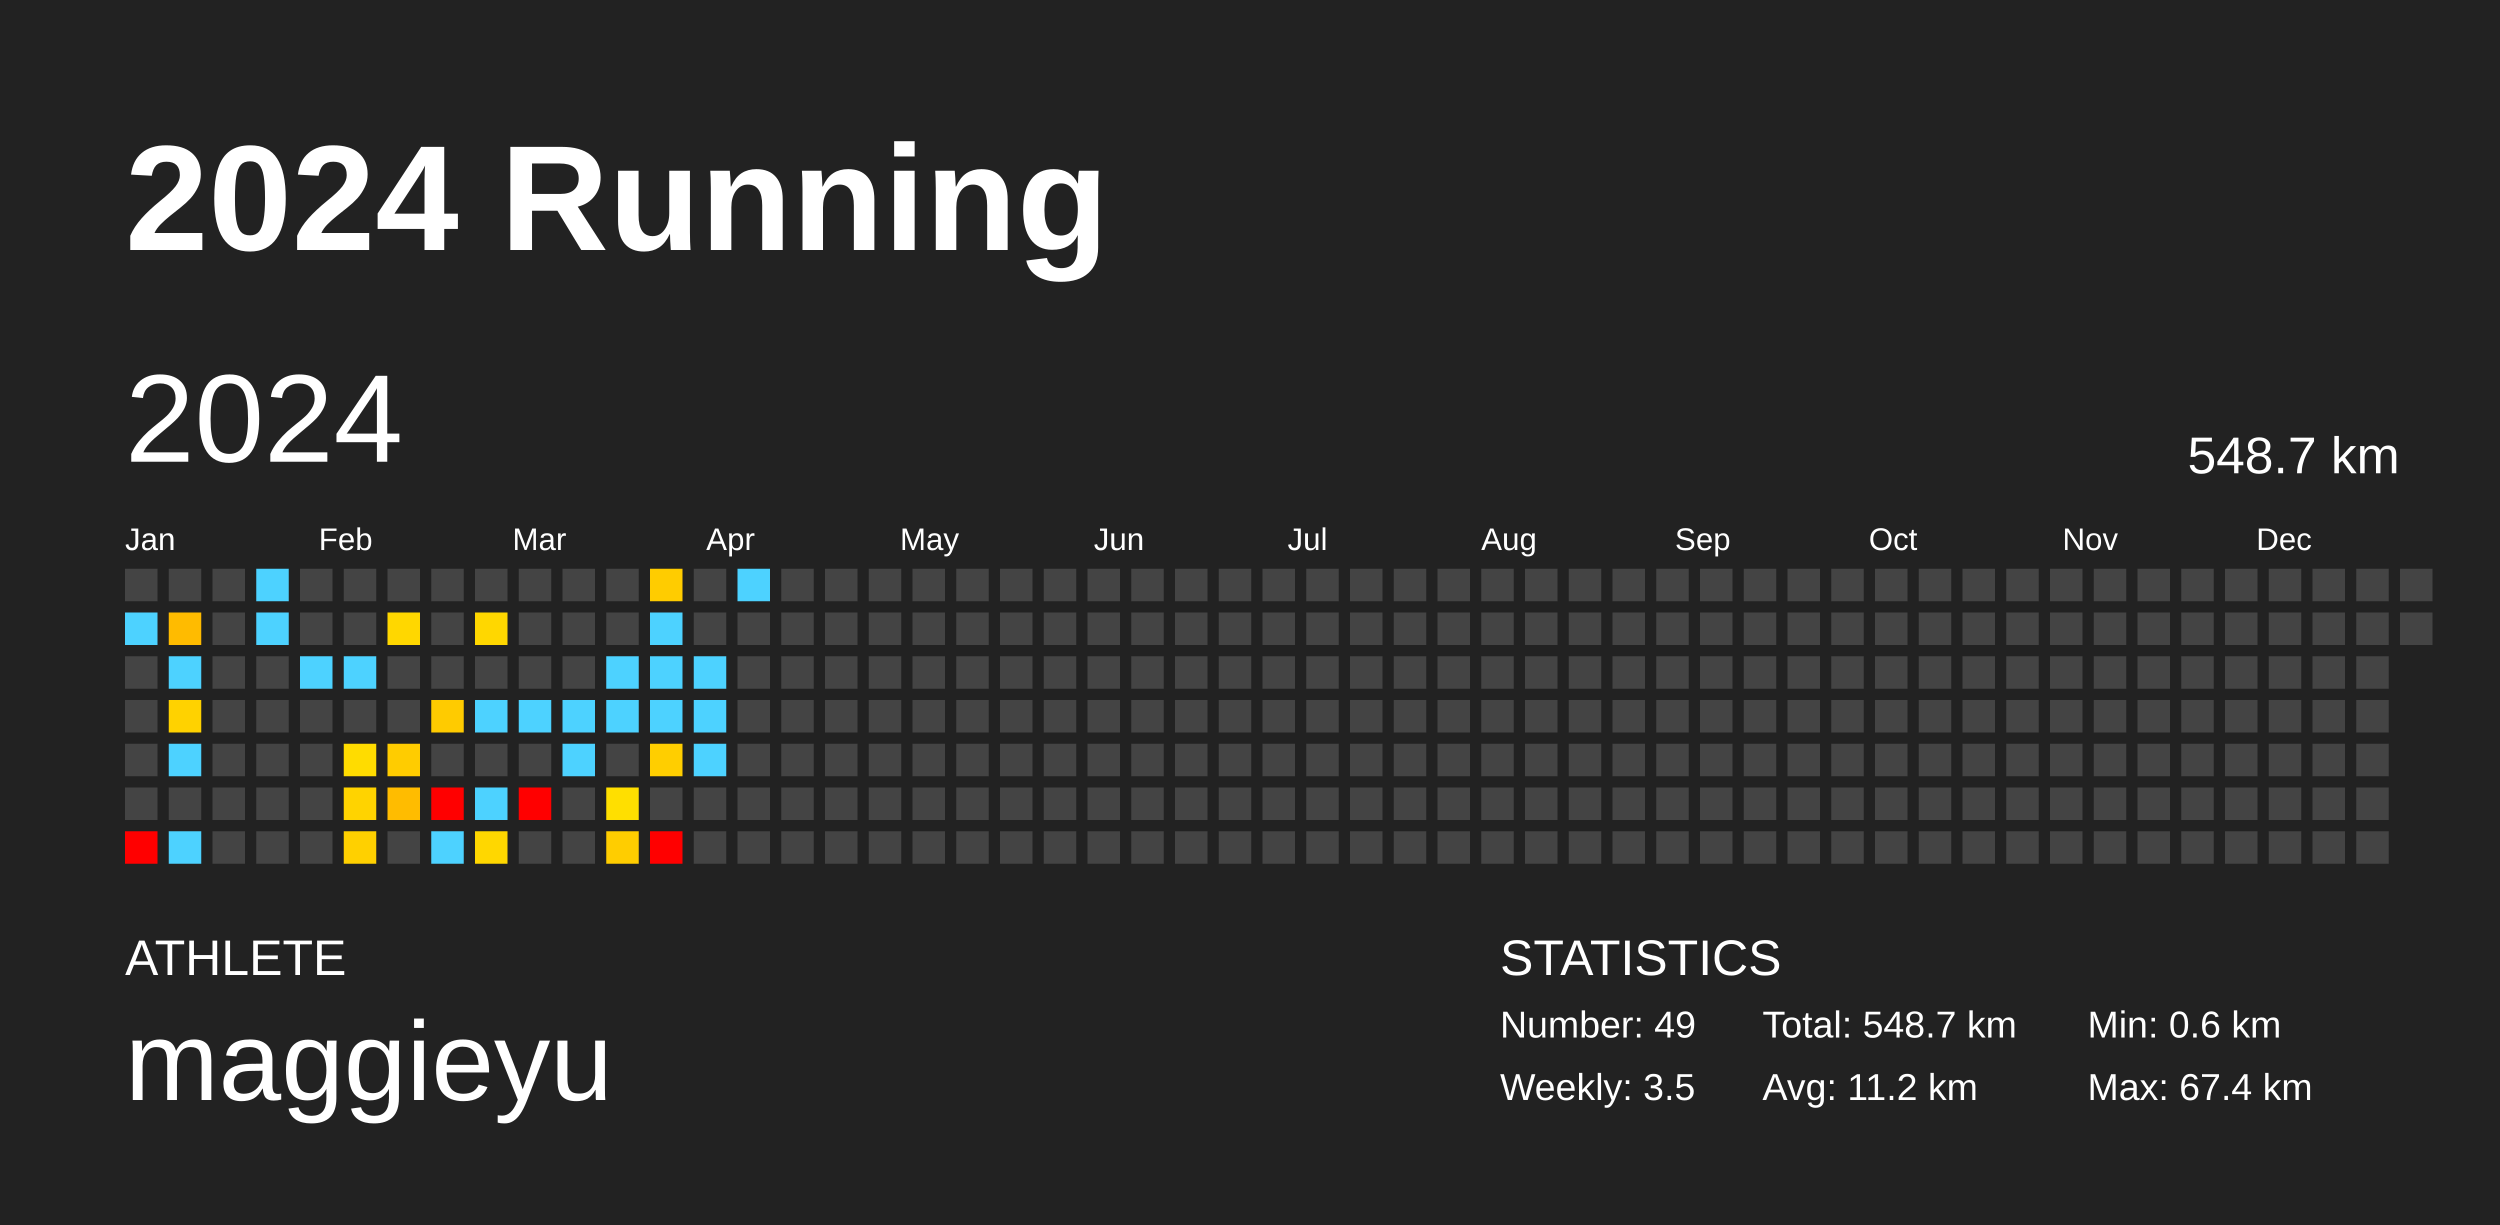
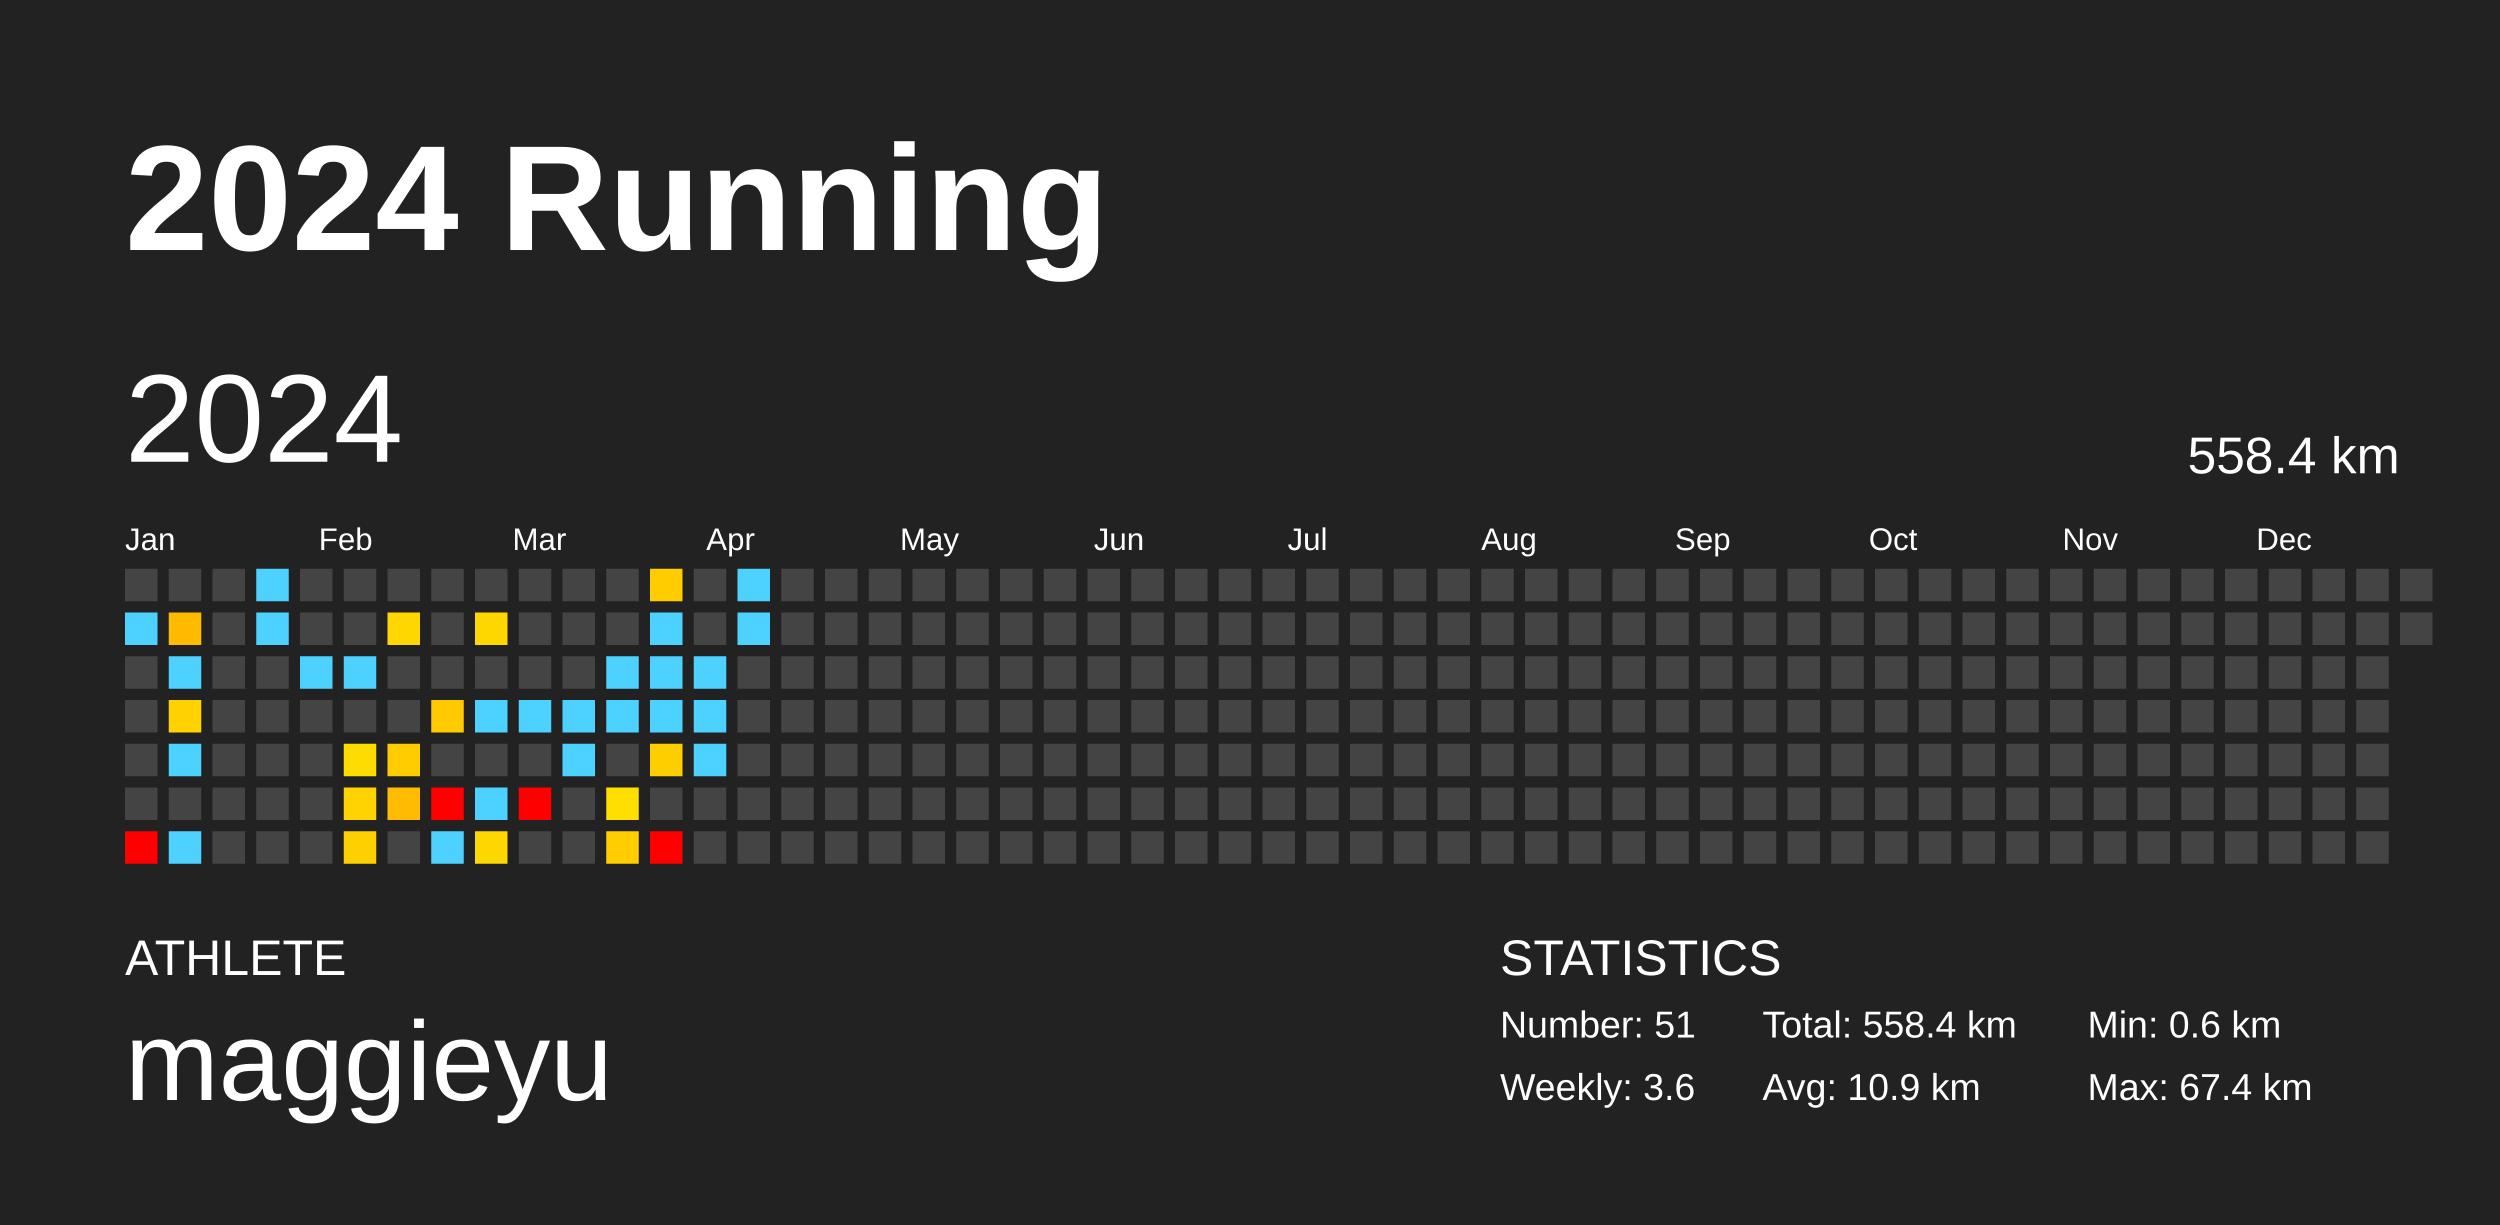
<svg xmlns="http://www.w3.org/2000/svg" baseProfile="full" height="98mm" version="1.1" viewBox="0,0,200,98" width="200mm">
  <defs />
  <rect fill="#222222" height="98" width="200" x="0" y="0" />
  <text fill="#FFFFFF" style="font-size:12px; font-family:Arial; font-weight:bold;" x="10" y="20">2024 Running</text>
  <text fill="#FFFFFF" style="font-size:4px; font-family:Arial" x="10" y="78">ATHLETE</text>
  <text fill="#FFFFFF" style="font-size:9px; font-family:Arial" x="10" y="88">maggieyu</text>
  <text fill="#FFFFFF" style="font-size:4px; font-family:Arial" x="120" y="78">STATISTICS</text>
-   <text fill="#FFFFFF" style="font-size:3px; font-family:Arial" x="120" y="83">Number: 49</text>
-   <text fill="#FFFFFF" style="font-size:3px; font-family:Arial" x="120" y="88">Weekly: 3.5</text>
-   <text fill="#FFFFFF" style="font-size:3px; font-family:Arial" x="141" y="83">Total: 548.7 km</text>
-   <text fill="#FFFFFF" style="font-size:3px; font-family:Arial" x="141" y="88">Avg: 11.2 km</text>
+   <text fill="#FFFFFF" style="font-size:3px; font-family:Arial" x="120" y="83">Number: 51</text>
+   <text fill="#FFFFFF" style="font-size:3px; font-family:Arial" x="120" y="88">Weekly: 3.6</text>
+   <text fill="#FFFFFF" style="font-size:3px; font-family:Arial" x="141" y="83">Total: 558.4 km</text>
+   <text fill="#FFFFFF" style="font-size:3px; font-family:Arial" x="141" y="88">Avg: 10.9 km</text>
  <text fill="#FFFFFF" style="font-size:3px; font-family:Arial" x="167" y="83">Min: 0.6 km</text>
  <text fill="#FFFFFF" style="font-size:3px; font-family:Arial" x="167" y="88">Max: 67.4 km</text>
  <text dominant-baseline="hanging" fill="#FFFFFF" style="font-size:10.0px; font-family:Arial;" x="10" y="30">2024</text>
-   <text dominant-baseline="hanging" fill="#FFFFFF" style="font-size:4.125px; font-family:Arial;" x="175" y="35">548.7 km</text>
+   <text dominant-baseline="hanging" fill="#FFFFFF" style="font-size:4.125px; font-family:Arial;" x="175" y="35">558.4 km</text>
  <text fill="#FFFFFF" style="font-size:2.5px; font-family:Arial" x="10.0" y="44">Jan</text>
  <text fill="#FFFFFF" style="font-size:2.5px; font-family:Arial" x="25.5" y="44">Feb</text>
  <text fill="#FFFFFF" style="font-size:2.5px; font-family:Arial" x="41.0" y="44">Mar</text>
  <text fill="#FFFFFF" style="font-size:2.5px; font-family:Arial" x="56.5" y="44">Apr</text>
  <text fill="#FFFFFF" style="font-size:2.5px; font-family:Arial" x="72.0" y="44">May</text>
  <text fill="#FFFFFF" style="font-size:2.5px; font-family:Arial" x="87.5" y="44">Jun</text>
  <text fill="#FFFFFF" style="font-size:2.5px; font-family:Arial" x="103.0" y="44">Jul</text>
  <text fill="#FFFFFF" style="font-size:2.5px; font-family:Arial" x="118.5" y="44">Aug</text>
  <text fill="#FFFFFF" style="font-size:2.5px; font-family:Arial" x="134.0" y="44">Sep</text>
  <text fill="#FFFFFF" style="font-size:2.5px; font-family:Arial" x="149.5" y="44">Oct</text>
  <text fill="#FFFFFF" style="font-size:2.5px; font-family:Arial" x="165.0" y="44">Nov</text>
  <text fill="#FFFFFF" style="font-size:2.5px; font-family:Arial" x="180.5" y="44">Dec</text>
  <rect fill="#444444" height="2.6" width="2.6" x="10.0" y="45.5" />
  <rect fill="#4dd2ff" height="2.6" width="2.6" x="10.0" y="49.0" />
  <rect fill="#444444" height="2.6" width="2.6" x="10.0" y="52.5" />
  <rect fill="#444444" height="2.6" width="2.6" x="10.0" y="56.0" />
  <rect fill="#444444" height="2.6" width="2.6" x="10.0" y="59.5" />
  <rect fill="#444444" height="2.6" width="2.6" x="10.0" y="63.0" />
  <rect fill="red" height="2.6" width="2.6" x="10.0" y="66.5" />
  <rect fill="#444444" height="2.6" width="2.6" x="13.5" y="45.5" />
  <rect fill="#ffbb00" height="2.6" width="2.6" x="13.5" y="49.0" />
  <rect fill="#4dd2ff" height="2.6" width="2.6" x="13.5" y="52.5" />
  <rect fill="#ffd200" height="2.6" width="2.6" x="13.5" y="56.0" />
  <rect fill="#4dd2ff" height="2.6" width="2.6" x="13.5" y="59.5" />
  <rect fill="#444444" height="2.6" width="2.6" x="13.5" y="63.0" />
  <rect fill="#4dd2ff" height="2.6" width="2.6" x="13.5" y="66.5" />
  <rect fill="#444444" height="2.6" width="2.6" x="17.0" y="45.5" />
  <rect fill="#444444" height="2.6" width="2.6" x="17.0" y="49.0" />
  <rect fill="#444444" height="2.6" width="2.6" x="17.0" y="52.5" />
  <rect fill="#444444" height="2.6" width="2.6" x="17.0" y="56.0" />
  <rect fill="#444444" height="2.6" width="2.6" x="17.0" y="59.5" />
  <rect fill="#444444" height="2.6" width="2.6" x="17.0" y="63.0" />
  <rect fill="#444444" height="2.6" width="2.6" x="17.0" y="66.5" />
  <rect fill="#4dd2ff" height="2.6" width="2.6" x="20.5" y="45.5" />
  <rect fill="#4dd2ff" height="2.6" width="2.6" x="20.5" y="49.0" />
  <rect fill="#444444" height="2.6" width="2.6" x="20.5" y="52.5" />
  <rect fill="#444444" height="2.6" width="2.6" x="20.5" y="56.0" />
  <rect fill="#444444" height="2.6" width="2.6" x="20.5" y="59.5" />
  <rect fill="#444444" height="2.6" width="2.6" x="20.5" y="63.0" />
  <rect fill="#444444" height="2.6" width="2.6" x="20.5" y="66.5" />
  <rect fill="#444444" height="2.6" width="2.6" x="24.0" y="45.5" />
  <rect fill="#444444" height="2.6" width="2.6" x="24.0" y="49.0" />
  <rect fill="#4dd2ff" height="2.6" width="2.6" x="24.0" y="52.5" />
  <rect fill="#444444" height="2.6" width="2.6" x="24.0" y="56.0" />
  <rect fill="#444444" height="2.6" width="2.6" x="24.0" y="59.5" />
  <rect fill="#444444" height="2.6" width="2.6" x="24.0" y="63.0" />
  <rect fill="#444444" height="2.6" width="2.6" x="24.0" y="66.5" />
  <rect fill="#444444" height="2.6" width="2.6" x="27.5" y="45.5" />
  <rect fill="#444444" height="2.6" width="2.6" x="27.5" y="49.0" />
  <rect fill="#4dd2ff" height="2.6" width="2.6" x="27.5" y="52.5" />
  <rect fill="#444444" height="2.6" width="2.6" x="27.5" y="56.0" />
  <rect fill="#ffdc00" height="2.6" width="2.6" x="27.5" y="59.5" />
  <rect fill="#ffd300" height="2.6" width="2.6" x="27.5" y="63.0" />
  <rect fill="#ffd000" height="2.6" width="2.6" x="27.5" y="66.5" />
  <rect fill="#444444" height="2.6" width="2.6" x="31.0" y="45.5" />
  <rect fill="#ffd700" height="2.6" width="2.6" x="31.0" y="49.0" />
  <rect fill="#444444" height="2.6" width="2.6" x="31.0" y="52.5" />
  <rect fill="#444444" height="2.6" width="2.6" x="31.0" y="56.0" />
  <rect fill="#ffcc00" height="2.6" width="2.6" x="31.0" y="59.5" />
  <rect fill="#ffbc00" height="2.6" width="2.6" x="31.0" y="63.0" />
  <rect fill="#444444" height="2.6" width="2.6" x="31.0" y="66.5" />
  <rect fill="#444444" height="2.6" width="2.6" x="34.5" y="45.5" />
  <rect fill="#444444" height="2.6" width="2.6" x="34.5" y="49.0" />
  <rect fill="#444444" height="2.6" width="2.6" x="34.5" y="52.5" />
  <rect fill="#ffcb00" height="2.6" width="2.6" x="34.5" y="56.0" />
  <rect fill="#444444" height="2.6" width="2.6" x="34.5" y="59.5" />
  <rect fill="red" height="2.6" width="2.6" x="34.5" y="63.0" />
  <rect fill="#4dd2ff" height="2.6" width="2.6" x="34.5" y="66.5" />
  <rect fill="#444444" height="2.6" width="2.6" x="38.0" y="45.5" />
  <rect fill="#ffd700" height="2.6" width="2.6" x="38.0" y="49.0" />
  <rect fill="#444444" height="2.6" width="2.6" x="38.0" y="52.5" />
  <rect fill="#4dd2ff" height="2.6" width="2.6" x="38.0" y="56.0" />
  <rect fill="#444444" height="2.6" width="2.6" x="38.0" y="59.5" />
  <rect fill="#4dd2ff" height="2.6" width="2.6" x="38.0" y="63.0" />
  <rect fill="#ffd700" height="2.6" width="2.6" x="38.0" y="66.5" />
  <rect fill="#444444" height="2.6" width="2.6" x="41.5" y="45.5" />
  <rect fill="#444444" height="2.6" width="2.6" x="41.5" y="49.0" />
  <rect fill="#444444" height="2.6" width="2.6" x="41.5" y="52.5" />
  <rect fill="#4dd2ff" height="2.6" width="2.6" x="41.5" y="56.0" />
  <rect fill="#444444" height="2.6" width="2.6" x="41.5" y="59.5" />
  <rect fill="red" height="2.6" width="2.6" x="41.5" y="63.0" />
  <rect fill="#444444" height="2.6" width="2.6" x="41.5" y="66.5" />
  <rect fill="#444444" height="2.6" width="2.6" x="45.0" y="45.5" />
  <rect fill="#444444" height="2.6" width="2.6" x="45.0" y="49.0" />
  <rect fill="#444444" height="2.6" width="2.6" x="45.0" y="52.5" />
  <rect fill="#4dd2ff" height="2.6" width="2.6" x="45.0" y="56.0" />
  <rect fill="#4dd2ff" height="2.6" width="2.6" x="45.0" y="59.5" />
  <rect fill="#444444" height="2.6" width="2.6" x="45.0" y="63.0" />
  <rect fill="#444444" height="2.6" width="2.6" x="45.0" y="66.5" />
  <rect fill="#444444" height="2.6" width="2.6" x="48.5" y="45.5" />
  <rect fill="#444444" height="2.6" width="2.6" x="48.5" y="49.0" />
  <rect fill="#4dd2ff" height="2.6" width="2.6" x="48.5" y="52.5" />
  <rect fill="#4dd2ff" height="2.6" width="2.6" x="48.5" y="56.0" />
  <rect fill="#444444" height="2.6" width="2.6" x="48.5" y="59.5" />
  <rect fill="#ffdf00" height="2.6" width="2.6" x="48.5" y="63.0" />
  <rect fill="#ffcd00" height="2.6" width="2.6" x="48.5" y="66.5" />
  <rect fill="#ffcc00" height="2.6" width="2.6" x="52.0" y="45.5" />
  <rect fill="#4dd2ff" height="2.6" width="2.6" x="52.0" y="49.0" />
  <rect fill="#4dd2ff" height="2.6" width="2.6" x="52.0" y="52.5" />
  <rect fill="#4dd2ff" height="2.6" width="2.6" x="52.0" y="56.0" />
  <rect fill="#ffce00" height="2.6" width="2.6" x="52.0" y="59.5" />
  <rect fill="#444444" height="2.6" width="2.6" x="52.0" y="63.0" />
  <rect fill="red" height="2.6" width="2.6" x="52.0" y="66.5" />
  <rect fill="#444444" height="2.6" width="2.6" x="55.5" y="45.5" />
  <rect fill="#444444" height="2.6" width="2.6" x="55.5" y="49.0" />
  <rect fill="#4dd2ff" height="2.6" width="2.6" x="55.5" y="52.5" />
  <rect fill="#4dd2ff" height="2.6" width="2.6" x="55.5" y="56.0" />
  <rect fill="#4dd2ff" height="2.6" width="2.6" x="55.5" y="59.5" />
  <rect fill="#444444" height="2.6" width="2.6" x="55.5" y="63.0" />
  <rect fill="#444444" height="2.6" width="2.6" x="55.5" y="66.5" />
  <rect fill="#4dd2ff" height="2.6" width="2.6" x="59.0" y="45.5" />
-   <rect fill="#444444" height="2.6" width="2.6" x="59.0" y="49.0" />
+   <rect fill="#4dd2ff" height="2.6" width="2.6" x="59.0" y="49.0" />
  <rect fill="#444444" height="2.6" width="2.6" x="59.0" y="52.5" />
  <rect fill="#444444" height="2.6" width="2.6" x="59.0" y="56.0" />
  <rect fill="#444444" height="2.6" width="2.6" x="59.0" y="59.5" />
  <rect fill="#444444" height="2.6" width="2.6" x="59.0" y="63.0" />
  <rect fill="#444444" height="2.6" width="2.6" x="59.0" y="66.5" />
  <rect fill="#444444" height="2.6" width="2.6" x="62.5" y="45.5" />
  <rect fill="#444444" height="2.6" width="2.6" x="62.5" y="49.0" />
  <rect fill="#444444" height="2.6" width="2.6" x="62.5" y="52.5" />
  <rect fill="#444444" height="2.6" width="2.6" x="62.5" y="56.0" />
  <rect fill="#444444" height="2.6" width="2.6" x="62.5" y="59.5" />
  <rect fill="#444444" height="2.6" width="2.6" x="62.5" y="63.0" />
  <rect fill="#444444" height="2.6" width="2.6" x="62.5" y="66.5" />
  <rect fill="#444444" height="2.6" width="2.6" x="66.0" y="45.5" />
  <rect fill="#444444" height="2.6" width="2.6" x="66.0" y="49.0" />
  <rect fill="#444444" height="2.6" width="2.6" x="66.0" y="52.5" />
  <rect fill="#444444" height="2.6" width="2.6" x="66.0" y="56.0" />
  <rect fill="#444444" height="2.6" width="2.6" x="66.0" y="59.5" />
  <rect fill="#444444" height="2.6" width="2.6" x="66.0" y="63.0" />
  <rect fill="#444444" height="2.6" width="2.6" x="66.0" y="66.5" />
  <rect fill="#444444" height="2.6" width="2.6" x="69.5" y="45.5" />
  <rect fill="#444444" height="2.6" width="2.6" x="69.5" y="49.0" />
  <rect fill="#444444" height="2.6" width="2.6" x="69.5" y="52.5" />
  <rect fill="#444444" height="2.6" width="2.6" x="69.5" y="56.0" />
  <rect fill="#444444" height="2.6" width="2.6" x="69.5" y="59.5" />
  <rect fill="#444444" height="2.6" width="2.6" x="69.5" y="63.0" />
  <rect fill="#444444" height="2.6" width="2.6" x="69.5" y="66.5" />
  <rect fill="#444444" height="2.6" width="2.6" x="73.0" y="45.5" />
  <rect fill="#444444" height="2.6" width="2.6" x="73.0" y="49.0" />
  <rect fill="#444444" height="2.6" width="2.6" x="73.0" y="52.5" />
  <rect fill="#444444" height="2.6" width="2.6" x="73.0" y="56.0" />
  <rect fill="#444444" height="2.6" width="2.6" x="73.0" y="59.5" />
  <rect fill="#444444" height="2.6" width="2.6" x="73.0" y="63.0" />
  <rect fill="#444444" height="2.6" width="2.6" x="73.0" y="66.5" />
  <rect fill="#444444" height="2.6" width="2.6" x="76.5" y="45.5" />
  <rect fill="#444444" height="2.6" width="2.6" x="76.5" y="49.0" />
  <rect fill="#444444" height="2.6" width="2.6" x="76.5" y="52.5" />
  <rect fill="#444444" height="2.6" width="2.6" x="76.5" y="56.0" />
  <rect fill="#444444" height="2.6" width="2.6" x="76.5" y="59.5" />
  <rect fill="#444444" height="2.6" width="2.6" x="76.5" y="63.0" />
  <rect fill="#444444" height="2.6" width="2.6" x="76.5" y="66.5" />
  <rect fill="#444444" height="2.6" width="2.6" x="80.0" y="45.5" />
  <rect fill="#444444" height="2.6" width="2.6" x="80.0" y="49.0" />
  <rect fill="#444444" height="2.6" width="2.6" x="80.0" y="52.5" />
  <rect fill="#444444" height="2.6" width="2.6" x="80.0" y="56.0" />
  <rect fill="#444444" height="2.6" width="2.6" x="80.0" y="59.5" />
  <rect fill="#444444" height="2.6" width="2.6" x="80.0" y="63.0" />
  <rect fill="#444444" height="2.6" width="2.6" x="80.0" y="66.5" />
  <rect fill="#444444" height="2.6" width="2.6" x="83.5" y="45.5" />
  <rect fill="#444444" height="2.6" width="2.6" x="83.5" y="49.0" />
  <rect fill="#444444" height="2.6" width="2.6" x="83.5" y="52.5" />
  <rect fill="#444444" height="2.6" width="2.6" x="83.5" y="56.0" />
  <rect fill="#444444" height="2.6" width="2.6" x="83.5" y="59.5" />
  <rect fill="#444444" height="2.6" width="2.6" x="83.5" y="63.0" />
  <rect fill="#444444" height="2.6" width="2.6" x="83.5" y="66.5" />
  <rect fill="#444444" height="2.6" width="2.6" x="87.0" y="45.5" />
  <rect fill="#444444" height="2.6" width="2.6" x="87.0" y="49.0" />
  <rect fill="#444444" height="2.6" width="2.6" x="87.0" y="52.5" />
  <rect fill="#444444" height="2.6" width="2.6" x="87.0" y="56.0" />
  <rect fill="#444444" height="2.6" width="2.6" x="87.0" y="59.5" />
  <rect fill="#444444" height="2.6" width="2.6" x="87.0" y="63.0" />
  <rect fill="#444444" height="2.6" width="2.6" x="87.0" y="66.5" />
  <rect fill="#444444" height="2.6" width="2.6" x="90.5" y="45.5" />
  <rect fill="#444444" height="2.6" width="2.6" x="90.5" y="49.0" />
  <rect fill="#444444" height="2.6" width="2.6" x="90.5" y="52.5" />
  <rect fill="#444444" height="2.6" width="2.6" x="90.5" y="56.0" />
  <rect fill="#444444" height="2.6" width="2.6" x="90.5" y="59.5" />
  <rect fill="#444444" height="2.6" width="2.6" x="90.5" y="63.0" />
  <rect fill="#444444" height="2.6" width="2.6" x="90.5" y="66.5" />
  <rect fill="#444444" height="2.6" width="2.6" x="94.0" y="45.5" />
  <rect fill="#444444" height="2.6" width="2.6" x="94.0" y="49.0" />
  <rect fill="#444444" height="2.6" width="2.6" x="94.0" y="52.5" />
  <rect fill="#444444" height="2.6" width="2.6" x="94.0" y="56.0" />
  <rect fill="#444444" height="2.6" width="2.6" x="94.0" y="59.5" />
  <rect fill="#444444" height="2.6" width="2.6" x="94.0" y="63.0" />
  <rect fill="#444444" height="2.6" width="2.6" x="94.0" y="66.5" />
  <rect fill="#444444" height="2.6" width="2.6" x="97.5" y="45.5" />
  <rect fill="#444444" height="2.6" width="2.6" x="97.5" y="49.0" />
  <rect fill="#444444" height="2.6" width="2.6" x="97.5" y="52.5" />
  <rect fill="#444444" height="2.6" width="2.6" x="97.5" y="56.0" />
  <rect fill="#444444" height="2.6" width="2.6" x="97.5" y="59.5" />
  <rect fill="#444444" height="2.6" width="2.6" x="97.5" y="63.0" />
  <rect fill="#444444" height="2.6" width="2.6" x="97.5" y="66.5" />
  <rect fill="#444444" height="2.6" width="2.6" x="101.0" y="45.5" />
  <rect fill="#444444" height="2.6" width="2.6" x="101.0" y="49.0" />
  <rect fill="#444444" height="2.6" width="2.6" x="101.0" y="52.5" />
  <rect fill="#444444" height="2.6" width="2.6" x="101.0" y="56.0" />
  <rect fill="#444444" height="2.6" width="2.6" x="101.0" y="59.5" />
  <rect fill="#444444" height="2.6" width="2.6" x="101.0" y="63.0" />
  <rect fill="#444444" height="2.6" width="2.6" x="101.0" y="66.5" />
  <rect fill="#444444" height="2.6" width="2.6" x="104.5" y="45.5" />
  <rect fill="#444444" height="2.6" width="2.6" x="104.5" y="49.0" />
  <rect fill="#444444" height="2.6" width="2.6" x="104.5" y="52.5" />
  <rect fill="#444444" height="2.6" width="2.6" x="104.5" y="56.0" />
  <rect fill="#444444" height="2.6" width="2.6" x="104.5" y="59.5" />
  <rect fill="#444444" height="2.6" width="2.6" x="104.5" y="63.0" />
  <rect fill="#444444" height="2.6" width="2.6" x="104.5" y="66.5" />
  <rect fill="#444444" height="2.6" width="2.6" x="108.0" y="45.5" />
  <rect fill="#444444" height="2.6" width="2.6" x="108.0" y="49.0" />
  <rect fill="#444444" height="2.6" width="2.6" x="108.0" y="52.5" />
  <rect fill="#444444" height="2.6" width="2.6" x="108.0" y="56.0" />
  <rect fill="#444444" height="2.6" width="2.6" x="108.0" y="59.5" />
  <rect fill="#444444" height="2.6" width="2.6" x="108.0" y="63.0" />
  <rect fill="#444444" height="2.6" width="2.6" x="108.0" y="66.5" />
  <rect fill="#444444" height="2.6" width="2.6" x="111.5" y="45.5" />
  <rect fill="#444444" height="2.6" width="2.6" x="111.5" y="49.0" />
  <rect fill="#444444" height="2.6" width="2.6" x="111.5" y="52.5" />
  <rect fill="#444444" height="2.6" width="2.6" x="111.5" y="56.0" />
  <rect fill="#444444" height="2.6" width="2.6" x="111.5" y="59.5" />
  <rect fill="#444444" height="2.6" width="2.6" x="111.5" y="63.0" />
  <rect fill="#444444" height="2.6" width="2.6" x="111.5" y="66.5" />
  <rect fill="#444444" height="2.6" width="2.6" x="115.0" y="45.5" />
  <rect fill="#444444" height="2.6" width="2.6" x="115.0" y="49.0" />
  <rect fill="#444444" height="2.6" width="2.6" x="115.0" y="52.5" />
  <rect fill="#444444" height="2.6" width="2.6" x="115.0" y="56.0" />
  <rect fill="#444444" height="2.6" width="2.6" x="115.0" y="59.5" />
  <rect fill="#444444" height="2.6" width="2.6" x="115.0" y="63.0" />
  <rect fill="#444444" height="2.6" width="2.6" x="115.0" y="66.5" />
  <rect fill="#444444" height="2.6" width="2.6" x="118.5" y="45.5" />
  <rect fill="#444444" height="2.6" width="2.6" x="118.5" y="49.0" />
  <rect fill="#444444" height="2.6" width="2.6" x="118.5" y="52.5" />
  <rect fill="#444444" height="2.6" width="2.6" x="118.5" y="56.0" />
  <rect fill="#444444" height="2.6" width="2.6" x="118.5" y="59.5" />
  <rect fill="#444444" height="2.6" width="2.6" x="118.5" y="63.0" />
  <rect fill="#444444" height="2.6" width="2.6" x="118.5" y="66.5" />
  <rect fill="#444444" height="2.6" width="2.6" x="122.0" y="45.5" />
  <rect fill="#444444" height="2.6" width="2.6" x="122.0" y="49.0" />
  <rect fill="#444444" height="2.6" width="2.6" x="122.0" y="52.5" />
  <rect fill="#444444" height="2.6" width="2.6" x="122.0" y="56.0" />
  <rect fill="#444444" height="2.6" width="2.6" x="122.0" y="59.5" />
  <rect fill="#444444" height="2.6" width="2.6" x="122.0" y="63.0" />
  <rect fill="#444444" height="2.6" width="2.6" x="122.0" y="66.5" />
  <rect fill="#444444" height="2.6" width="2.6" x="125.5" y="45.5" />
  <rect fill="#444444" height="2.6" width="2.6" x="125.5" y="49.0" />
  <rect fill="#444444" height="2.6" width="2.6" x="125.5" y="52.5" />
  <rect fill="#444444" height="2.6" width="2.6" x="125.5" y="56.0" />
  <rect fill="#444444" height="2.6" width="2.6" x="125.5" y="59.5" />
  <rect fill="#444444" height="2.6" width="2.6" x="125.5" y="63.0" />
  <rect fill="#444444" height="2.6" width="2.6" x="125.5" y="66.5" />
  <rect fill="#444444" height="2.6" width="2.6" x="129.0" y="45.5" />
  <rect fill="#444444" height="2.6" width="2.6" x="129.0" y="49.0" />
  <rect fill="#444444" height="2.6" width="2.6" x="129.0" y="52.5" />
  <rect fill="#444444" height="2.6" width="2.6" x="129.0" y="56.0" />
  <rect fill="#444444" height="2.6" width="2.6" x="129.0" y="59.5" />
  <rect fill="#444444" height="2.6" width="2.6" x="129.0" y="63.0" />
  <rect fill="#444444" height="2.6" width="2.6" x="129.0" y="66.5" />
  <rect fill="#444444" height="2.6" width="2.6" x="132.5" y="45.5" />
  <rect fill="#444444" height="2.6" width="2.6" x="132.5" y="49.0" />
  <rect fill="#444444" height="2.6" width="2.6" x="132.5" y="52.5" />
  <rect fill="#444444" height="2.6" width="2.6" x="132.5" y="56.0" />
  <rect fill="#444444" height="2.6" width="2.6" x="132.5" y="59.5" />
  <rect fill="#444444" height="2.6" width="2.6" x="132.5" y="63.0" />
  <rect fill="#444444" height="2.6" width="2.6" x="132.5" y="66.5" />
  <rect fill="#444444" height="2.6" width="2.6" x="136.0" y="45.5" />
  <rect fill="#444444" height="2.6" width="2.6" x="136.0" y="49.0" />
  <rect fill="#444444" height="2.6" width="2.6" x="136.0" y="52.5" />
  <rect fill="#444444" height="2.6" width="2.6" x="136.0" y="56.0" />
  <rect fill="#444444" height="2.6" width="2.6" x="136.0" y="59.5" />
  <rect fill="#444444" height="2.6" width="2.6" x="136.0" y="63.0" />
  <rect fill="#444444" height="2.6" width="2.6" x="136.0" y="66.5" />
  <rect fill="#444444" height="2.6" width="2.6" x="139.5" y="45.5" />
  <rect fill="#444444" height="2.6" width="2.6" x="139.5" y="49.0" />
  <rect fill="#444444" height="2.6" width="2.6" x="139.5" y="52.5" />
  <rect fill="#444444" height="2.6" width="2.6" x="139.5" y="56.0" />
  <rect fill="#444444" height="2.6" width="2.6" x="139.5" y="59.5" />
  <rect fill="#444444" height="2.6" width="2.6" x="139.5" y="63.0" />
  <rect fill="#444444" height="2.6" width="2.6" x="139.5" y="66.5" />
  <rect fill="#444444" height="2.6" width="2.6" x="143.0" y="45.5" />
  <rect fill="#444444" height="2.6" width="2.6" x="143.0" y="49.0" />
  <rect fill="#444444" height="2.6" width="2.6" x="143.0" y="52.5" />
  <rect fill="#444444" height="2.6" width="2.6" x="143.0" y="56.0" />
  <rect fill="#444444" height="2.6" width="2.6" x="143.0" y="59.5" />
  <rect fill="#444444" height="2.6" width="2.6" x="143.0" y="63.0" />
  <rect fill="#444444" height="2.6" width="2.6" x="143.0" y="66.5" />
  <rect fill="#444444" height="2.6" width="2.6" x="146.5" y="45.5" />
  <rect fill="#444444" height="2.6" width="2.6" x="146.5" y="49.0" />
  <rect fill="#444444" height="2.6" width="2.6" x="146.5" y="52.5" />
  <rect fill="#444444" height="2.6" width="2.6" x="146.5" y="56.0" />
  <rect fill="#444444" height="2.6" width="2.6" x="146.5" y="59.5" />
  <rect fill="#444444" height="2.6" width="2.6" x="146.5" y="63.0" />
  <rect fill="#444444" height="2.6" width="2.6" x="146.5" y="66.5" />
  <rect fill="#444444" height="2.6" width="2.6" x="150.0" y="45.5" />
  <rect fill="#444444" height="2.6" width="2.6" x="150.0" y="49.0" />
  <rect fill="#444444" height="2.6" width="2.6" x="150.0" y="52.5" />
  <rect fill="#444444" height="2.6" width="2.6" x="150.0" y="56.0" />
  <rect fill="#444444" height="2.6" width="2.6" x="150.0" y="59.5" />
  <rect fill="#444444" height="2.6" width="2.6" x="150.0" y="63.0" />
  <rect fill="#444444" height="2.6" width="2.6" x="150.0" y="66.5" />
  <rect fill="#444444" height="2.6" width="2.6" x="153.5" y="45.5" />
  <rect fill="#444444" height="2.6" width="2.6" x="153.5" y="49.0" />
  <rect fill="#444444" height="2.6" width="2.6" x="153.5" y="52.5" />
  <rect fill="#444444" height="2.6" width="2.6" x="153.5" y="56.0" />
  <rect fill="#444444" height="2.6" width="2.6" x="153.5" y="59.5" />
  <rect fill="#444444" height="2.6" width="2.6" x="153.5" y="63.0" />
  <rect fill="#444444" height="2.6" width="2.6" x="153.5" y="66.5" />
  <rect fill="#444444" height="2.6" width="2.6" x="157.0" y="45.5" />
  <rect fill="#444444" height="2.6" width="2.6" x="157.0" y="49.0" />
  <rect fill="#444444" height="2.6" width="2.6" x="157.0" y="52.5" />
  <rect fill="#444444" height="2.6" width="2.6" x="157.0" y="56.0" />
  <rect fill="#444444" height="2.6" width="2.6" x="157.0" y="59.5" />
  <rect fill="#444444" height="2.6" width="2.6" x="157.0" y="63.0" />
  <rect fill="#444444" height="2.6" width="2.6" x="157.0" y="66.5" />
  <rect fill="#444444" height="2.6" width="2.6" x="160.5" y="45.5" />
  <rect fill="#444444" height="2.6" width="2.6" x="160.5" y="49.0" />
  <rect fill="#444444" height="2.6" width="2.6" x="160.5" y="52.5" />
  <rect fill="#444444" height="2.6" width="2.6" x="160.5" y="56.0" />
  <rect fill="#444444" height="2.6" width="2.6" x="160.5" y="59.5" />
  <rect fill="#444444" height="2.6" width="2.6" x="160.5" y="63.0" />
  <rect fill="#444444" height="2.6" width="2.6" x="160.5" y="66.5" />
  <rect fill="#444444" height="2.6" width="2.6" x="164.0" y="45.5" />
  <rect fill="#444444" height="2.6" width="2.6" x="164.0" y="49.0" />
  <rect fill="#444444" height="2.6" width="2.6" x="164.0" y="52.5" />
  <rect fill="#444444" height="2.6" width="2.6" x="164.0" y="56.0" />
  <rect fill="#444444" height="2.6" width="2.6" x="164.0" y="59.5" />
  <rect fill="#444444" height="2.6" width="2.6" x="164.0" y="63.0" />
  <rect fill="#444444" height="2.6" width="2.6" x="164.0" y="66.5" />
  <rect fill="#444444" height="2.6" width="2.6" x="167.5" y="45.5" />
  <rect fill="#444444" height="2.6" width="2.6" x="167.5" y="49.0" />
  <rect fill="#444444" height="2.6" width="2.6" x="167.5" y="52.5" />
  <rect fill="#444444" height="2.6" width="2.6" x="167.5" y="56.0" />
  <rect fill="#444444" height="2.6" width="2.6" x="167.5" y="59.5" />
  <rect fill="#444444" height="2.6" width="2.6" x="167.5" y="63.0" />
  <rect fill="#444444" height="2.6" width="2.6" x="167.5" y="66.5" />
  <rect fill="#444444" height="2.6" width="2.6" x="171.0" y="45.5" />
  <rect fill="#444444" height="2.6" width="2.6" x="171.0" y="49.0" />
  <rect fill="#444444" height="2.6" width="2.6" x="171.0" y="52.5" />
  <rect fill="#444444" height="2.6" width="2.6" x="171.0" y="56.0" />
  <rect fill="#444444" height="2.6" width="2.6" x="171.0" y="59.5" />
  <rect fill="#444444" height="2.6" width="2.6" x="171.0" y="63.0" />
  <rect fill="#444444" height="2.6" width="2.6" x="171.0" y="66.5" />
  <rect fill="#444444" height="2.6" width="2.6" x="174.5" y="45.5" />
  <rect fill="#444444" height="2.6" width="2.6" x="174.5" y="49.0" />
  <rect fill="#444444" height="2.6" width="2.6" x="174.5" y="52.5" />
  <rect fill="#444444" height="2.6" width="2.6" x="174.5" y="56.0" />
  <rect fill="#444444" height="2.6" width="2.6" x="174.5" y="59.5" />
  <rect fill="#444444" height="2.6" width="2.6" x="174.5" y="63.0" />
  <rect fill="#444444" height="2.6" width="2.6" x="174.5" y="66.5" />
  <rect fill="#444444" height="2.6" width="2.6" x="178.0" y="45.5" />
  <rect fill="#444444" height="2.6" width="2.6" x="178.0" y="49.0" />
  <rect fill="#444444" height="2.6" width="2.6" x="178.0" y="52.5" />
  <rect fill="#444444" height="2.6" width="2.6" x="178.0" y="56.0" />
  <rect fill="#444444" height="2.6" width="2.6" x="178.0" y="59.5" />
  <rect fill="#444444" height="2.6" width="2.6" x="178.0" y="63.0" />
  <rect fill="#444444" height="2.6" width="2.6" x="178.0" y="66.5" />
  <rect fill="#444444" height="2.6" width="2.6" x="181.5" y="45.5" />
  <rect fill="#444444" height="2.6" width="2.6" x="181.5" y="49.0" />
  <rect fill="#444444" height="2.6" width="2.6" x="181.5" y="52.5" />
  <rect fill="#444444" height="2.6" width="2.6" x="181.5" y="56.0" />
  <rect fill="#444444" height="2.6" width="2.6" x="181.5" y="59.5" />
  <rect fill="#444444" height="2.6" width="2.6" x="181.5" y="63.0" />
  <rect fill="#444444" height="2.6" width="2.6" x="181.5" y="66.5" />
  <rect fill="#444444" height="2.6" width="2.6" x="185.0" y="45.5" />
  <rect fill="#444444" height="2.6" width="2.6" x="185.0" y="49.0" />
  <rect fill="#444444" height="2.6" width="2.6" x="185.0" y="52.5" />
  <rect fill="#444444" height="2.6" width="2.6" x="185.0" y="56.0" />
  <rect fill="#444444" height="2.6" width="2.6" x="185.0" y="59.5" />
  <rect fill="#444444" height="2.6" width="2.6" x="185.0" y="63.0" />
  <rect fill="#444444" height="2.6" width="2.6" x="185.0" y="66.5" />
  <rect fill="#444444" height="2.6" width="2.6" x="188.5" y="45.5" />
  <rect fill="#444444" height="2.6" width="2.6" x="188.5" y="49.0" />
  <rect fill="#444444" height="2.6" width="2.6" x="188.5" y="52.5" />
  <rect fill="#444444" height="2.6" width="2.6" x="188.5" y="56.0" />
  <rect fill="#444444" height="2.6" width="2.6" x="188.5" y="59.5" />
  <rect fill="#444444" height="2.6" width="2.6" x="188.5" y="63.0" />
  <rect fill="#444444" height="2.6" width="2.6" x="188.5" y="66.5" />
  <rect fill="#444444" height="2.6" width="2.6" x="192.0" y="45.5" />
  <rect fill="#444444" height="2.6" width="2.6" x="192.0" y="49.0" />
</svg>
